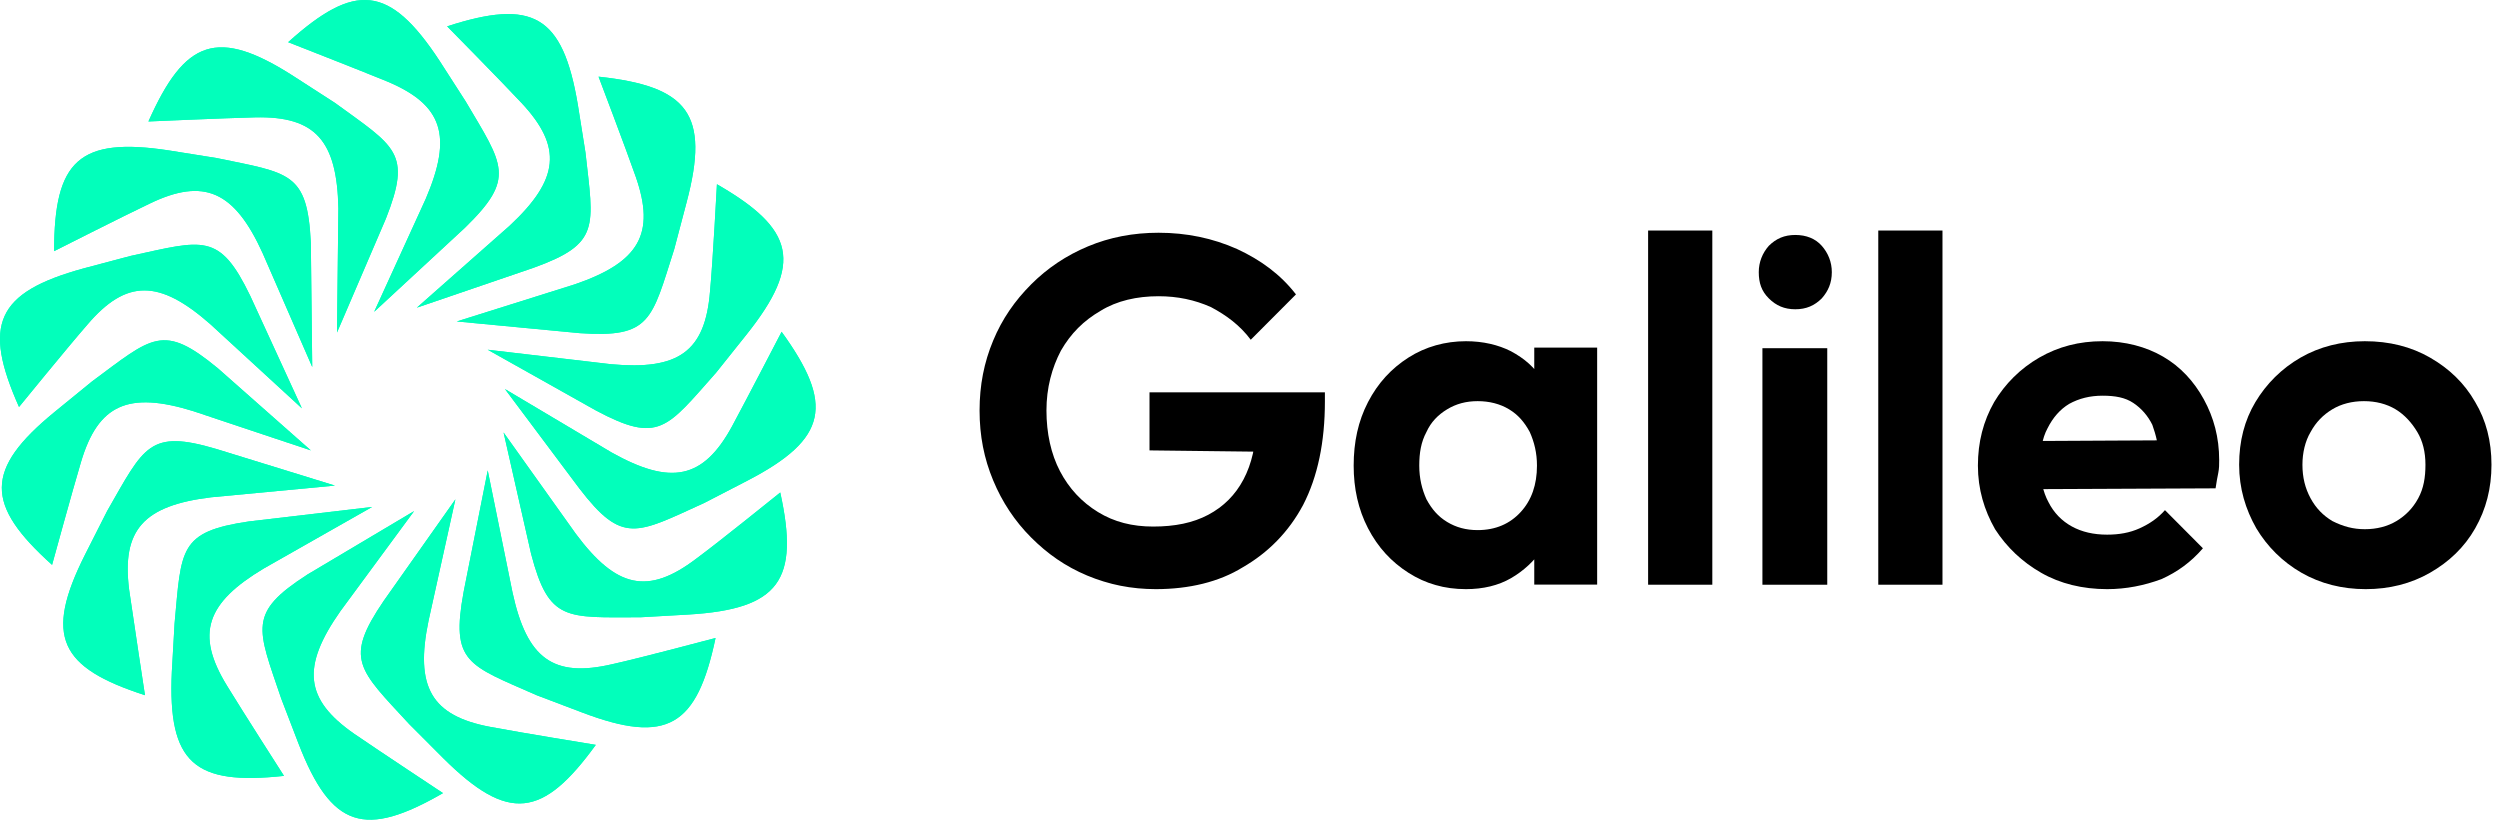
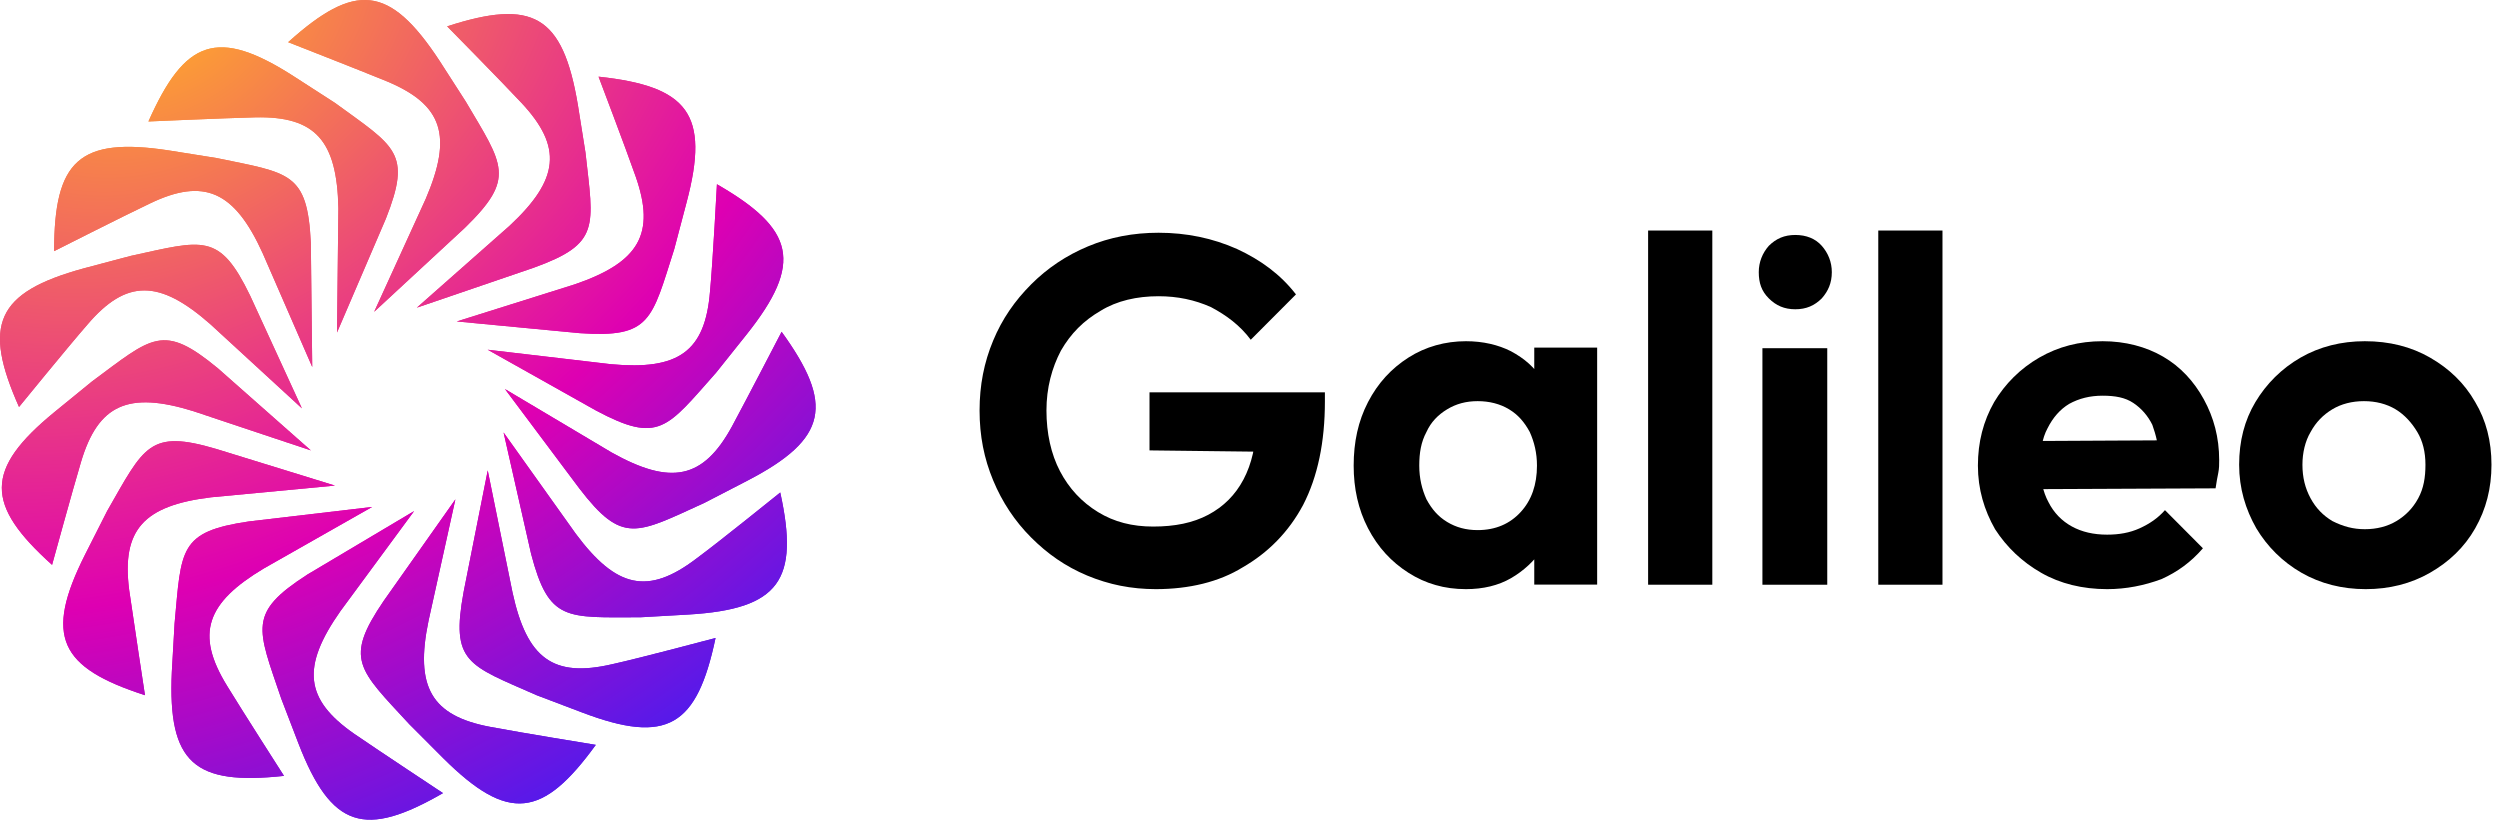
<svg xmlns="http://www.w3.org/2000/svg" fill="none" viewBox="0 0 122 40" height="40" width="122">
  <path fill="url(#paint0_radial_735_597)" d="M31.258 30.123L33.609 29.989C38.042 29.72 39.017 28.306 38.076 24.033C38.076 24.033 35.12 26.422 33.978 27.263C31.627 29.047 30.082 28.71 28.101 26.052L24.574 21.105L25.917 27.027C26.791 30.359 27.63 30.123 31.258 30.123Z" />
  <path fill="url(#paint1_radial_735_597)" d="M26.186 33.926L28.403 34.767C32.568 36.349 34.012 35.44 34.919 31.133C34.919 31.133 31.258 32.109 29.881 32.412C26.992 33.085 25.716 32.142 25.011 28.912L23.801 22.956L22.626 28.878C21.988 32.344 22.827 32.445 26.186 33.926Z" />
  <path fill="url(#paint2_radial_735_597)" d="M19.972 35.339L21.652 37.022C24.809 40.151 26.488 39.916 29.075 36.349C29.075 36.349 25.346 35.743 23.936 35.474C21.047 34.935 20.241 33.522 20.913 30.292L22.223 24.369L18.73 29.316C16.782 32.176 17.487 32.647 19.972 35.339Z" />
  <path fill="url(#paint3_radial_735_597)" d="M13.725 34.094L14.565 36.281C16.177 40.454 17.823 40.892 21.618 38.704C21.618 38.704 18.461 36.618 17.285 35.81C14.867 34.128 14.699 32.546 16.614 29.82L20.208 24.941L15.002 28.037C12.079 29.921 12.55 30.628 13.725 34.094Z" />
  <path fill="url(#paint4_radial_735_597)" d="M8.519 30.426L8.385 32.782C8.183 37.257 9.493 38.334 13.859 37.863C13.859 37.863 11.81 34.666 11.072 33.455C9.527 30.931 10.064 29.417 12.885 27.734L18.159 24.739L12.146 25.446C8.72 25.951 8.855 26.792 8.519 30.426Z" />
  <path fill="url(#paint5_radial_735_597)" d="M5.227 24.941L4.153 27.061C2.137 31.066 2.91 32.58 7.075 33.926C7.075 33.926 6.504 30.191 6.302 28.777C5.933 25.85 7.007 24.672 10.299 24.268L16.345 23.696L10.568 21.913C7.276 20.937 7.041 21.778 5.227 24.941Z" />
  <path fill="url(#paint6_radial_735_597)" d="M4.489 18.615L2.675 20.095C-0.785 22.922 -0.717 24.638 2.541 27.566C2.541 27.566 3.548 23.898 3.951 22.552C4.791 19.725 6.269 19.086 9.426 20.062L15.169 21.98L10.635 17.975C7.948 15.755 7.444 16.427 4.489 18.615Z" />
  <path fill="url(#paint7_radial_735_597)" d="M6.369 12.49L4.085 13.096C-0.214 14.274 -0.852 15.855 0.928 19.86C0.928 19.86 3.313 16.932 4.253 15.855C6.168 13.601 7.78 13.634 10.266 15.822L14.733 19.927L12.214 14.442C10.702 11.313 9.93 11.716 6.369 12.49Z" />
  <path fill="url(#paint8_radial_735_597)" d="M10.568 7.712L8.25 7.342C3.85 6.669 2.641 7.847 2.641 12.255C2.641 12.255 6.034 10.539 7.31 9.933C9.963 8.654 11.441 9.327 12.818 12.356L15.237 17.908L15.169 11.851C15.002 8.385 14.128 8.452 10.568 7.712Z" />
  <path fill="url(#paint9_radial_735_597)" d="M16.345 5.02L14.363 3.741C10.601 1.318 9.023 1.924 7.243 5.928C7.243 5.928 11.038 5.76 12.449 5.727C15.404 5.659 16.446 6.871 16.513 10.168L16.446 16.226L18.83 10.673C20.107 7.443 19.3 7.174 16.345 5.02Z" />
  <path fill="url(#paint10_radial_735_597)" d="M22.727 4.953L21.45 2.967C18.998 -0.768 17.319 -0.869 14.061 2.059C14.061 2.059 17.588 3.438 18.898 3.977C21.618 5.121 22.088 6.635 20.779 9.697L18.259 15.216L22.693 11.111C25.178 8.688 24.574 8.082 22.727 4.953Z" />
  <path fill="url(#paint11_radial_735_597)" d="M28.571 7.443L28.201 5.121C27.462 0.713 25.985 -0.061 21.82 1.285C21.82 1.285 24.473 3.977 25.447 5.02C27.462 7.174 27.294 8.755 24.876 11.01L20.342 15.014L26.052 13.062C29.31 11.885 28.974 11.077 28.571 7.443Z" />
  <path fill="url(#paint12_radial_735_597)" d="M32.904 12.154L33.508 9.866C34.65 5.558 33.575 4.212 29.209 3.741C29.209 3.741 30.552 7.274 31.023 8.621C31.997 11.414 31.191 12.793 28.067 13.87L22.29 15.687L28.302 16.259C31.762 16.495 31.795 15.62 32.904 12.154Z" />
  <path fill="url(#paint13_radial_735_597)" d="M34.952 18.177L36.43 16.326C39.218 12.827 38.781 11.178 34.986 8.991C34.986 8.991 34.785 12.793 34.65 14.207C34.415 17.168 33.105 18.076 29.814 17.773L23.801 17.067L29.075 20.028C32.165 21.677 32.534 20.903 34.952 18.177Z" />
  <path fill="url(#paint14_radial_735_597)" d="M34.381 24.537L36.464 23.46C40.427 21.408 40.696 19.725 38.143 16.192C38.143 16.192 36.397 19.557 35.725 20.802C34.314 23.393 32.736 23.696 29.847 22.081L24.641 18.985L28.268 23.831C30.384 26.59 31.056 26.052 34.381 24.537Z" />
  <path fill="url(#paint15_radial_735_597)" d="M31.258 30.123L33.609 29.989C38.042 29.72 39.017 28.306 38.076 24.033C38.076 24.033 35.12 26.422 33.978 27.263C31.627 29.047 30.082 28.71 28.101 26.052L24.574 21.105L25.917 27.027C26.791 30.359 27.63 30.123 31.258 30.123Z" />
  <path fill="url(#paint16_radial_735_597)" d="M26.186 33.926L28.403 34.767C32.568 36.349 34.012 35.44 34.919 31.133C34.919 31.133 31.258 32.109 29.881 32.412C26.992 33.085 25.716 32.142 25.011 28.912L23.801 22.956L22.626 28.878C21.988 32.344 22.827 32.445 26.186 33.926Z" />
  <path fill="url(#paint17_radial_735_597)" d="M19.972 35.339L21.652 37.022C24.809 40.151 26.488 39.916 29.075 36.349C29.075 36.349 25.346 35.743 23.936 35.474C21.047 34.935 20.241 33.522 20.913 30.292L22.223 24.369L18.73 29.316C16.782 32.176 17.487 32.647 19.972 35.339Z" />
  <path fill="url(#paint18_radial_735_597)" d="M13.725 34.094L14.565 36.281C16.177 40.454 17.823 40.892 21.618 38.704C21.618 38.704 18.461 36.618 17.285 35.81C14.867 34.128 14.699 32.546 16.614 29.82L20.208 24.941L15.002 28.037C12.079 29.921 12.55 30.628 13.725 34.094Z" />
  <path fill="url(#paint19_radial_735_597)" d="M8.519 30.426L8.385 32.782C8.183 37.257 9.493 38.334 13.859 37.863C13.859 37.863 11.81 34.666 11.072 33.455C9.527 30.931 10.064 29.417 12.885 27.734L18.159 24.739L12.146 25.446C8.72 25.951 8.855 26.792 8.519 30.426Z" />
  <path fill="url(#paint20_radial_735_597)" d="M5.227 24.941L4.153 27.061C2.137 31.066 2.91 32.58 7.075 33.926C7.075 33.926 6.504 30.191 6.302 28.777C5.933 25.85 7.007 24.672 10.299 24.268L16.345 23.696L10.568 21.913C7.276 20.937 7.041 21.778 5.227 24.941Z" />
  <path fill="url(#paint21_radial_735_597)" d="M4.489 18.615L2.675 20.095C-0.785 22.922 -0.717 24.638 2.541 27.566C2.541 27.566 3.548 23.898 3.951 22.552C4.791 19.725 6.269 19.086 9.426 20.062L15.169 21.98L10.635 17.975C7.948 15.755 7.444 16.427 4.489 18.615Z" />
  <path fill="url(#paint22_radial_735_597)" d="M6.369 12.49L4.085 13.096C-0.214 14.274 -0.852 15.855 0.928 19.86C0.928 19.86 3.313 16.932 4.253 15.855C6.168 13.601 7.78 13.634 10.266 15.822L14.733 19.927L12.214 14.442C10.702 11.313 9.93 11.716 6.369 12.49Z" />
  <path fill="url(#paint23_radial_735_597)" d="M10.568 7.712L8.25 7.342C3.85 6.669 2.641 7.847 2.641 12.255C2.641 12.255 6.034 10.539 7.31 9.933C9.963 8.654 11.441 9.327 12.818 12.356L15.237 17.908L15.169 11.851C15.002 8.385 14.128 8.452 10.568 7.712Z" />
  <path fill="url(#paint24_radial_735_597)" d="M16.345 5.02L14.363 3.741C10.601 1.318 9.023 1.924 7.243 5.928C7.243 5.928 11.038 5.76 12.449 5.727C15.404 5.659 16.446 6.871 16.513 10.168L16.446 16.226L18.83 10.673C20.107 7.443 19.3 7.174 16.345 5.02Z" />
  <path fill="url(#paint25_radial_735_597)" d="M22.727 4.953L21.45 2.967C18.998 -0.768 17.319 -0.869 14.061 2.059C14.061 2.059 17.588 3.438 18.898 3.977C21.618 5.121 22.088 6.635 20.779 9.697L18.259 15.216L22.693 11.111C25.178 8.688 24.574 8.082 22.727 4.953Z" />
  <path fill="url(#paint26_radial_735_597)" d="M28.571 7.443L28.201 5.121C27.462 0.713 25.985 -0.061 21.82 1.285C21.82 1.285 24.473 3.977 25.447 5.02C27.462 7.174 27.294 8.755 24.876 11.01L20.342 15.014L26.052 13.062C29.31 11.885 28.974 11.077 28.571 7.443Z" />
  <path fill="url(#paint27_radial_735_597)" d="M32.904 12.154L33.508 9.866C34.65 5.558 33.575 4.212 29.209 3.741C29.209 3.741 30.552 7.274 31.023 8.621C31.997 11.414 31.191 12.793 28.067 13.87L22.29 15.687L28.302 16.259C31.762 16.495 31.795 15.62 32.904 12.154Z" />
  <path fill="url(#paint28_radial_735_597)" d="M34.952 18.177L36.43 16.326C39.218 12.827 38.781 11.178 34.986 8.991C34.986 8.991 34.785 12.793 34.65 14.207C34.415 17.168 33.105 18.076 29.814 17.773L23.801 17.067L29.075 20.028C32.165 21.677 32.534 20.903 34.952 18.177Z" />
  <path fill="url(#paint29_radial_735_597)" d="M34.381 24.537L36.464 23.46C40.427 21.408 40.696 19.725 38.143 16.192C38.143 16.192 36.397 19.557 35.725 20.802C34.314 23.393 32.736 23.696 29.847 22.081L24.641 18.985L28.268 23.831C30.384 26.59 31.056 26.052 34.381 24.537Z" />
  <path fill="#000000" d="M56.405 28.75C55.214 28.75 54.111 28.529 53.052 28.086C51.994 27.643 51.111 27.024 50.317 26.227C49.523 25.431 48.906 24.502 48.465 23.439C48.023 22.377 47.803 21.271 47.803 20.032C47.803 18.793 48.023 17.686 48.465 16.624C48.906 15.562 49.523 14.677 50.317 13.88C51.111 13.084 52.038 12.464 53.096 12.022C54.155 11.579 55.302 11.358 56.538 11.358C57.905 11.358 59.184 11.623 60.375 12.155C61.522 12.686 62.493 13.394 63.243 14.367L61.037 16.58C60.508 15.872 59.846 15.385 59.096 14.987C58.302 14.633 57.464 14.456 56.538 14.456C55.479 14.456 54.508 14.677 53.714 15.164C52.876 15.651 52.258 16.27 51.773 17.111C51.332 17.952 51.067 18.925 51.067 20.032C51.067 21.138 51.288 22.156 51.729 22.997C52.17 23.838 52.788 24.502 53.582 24.988C54.376 25.475 55.258 25.696 56.273 25.696C57.331 25.696 58.214 25.519 58.964 25.121C59.714 24.723 60.287 24.147 60.684 23.395C61.081 22.643 61.302 21.713 61.302 20.607L63.419 22.067L56.096 21.979V19.147H64.655V19.589C64.655 21.581 64.302 23.262 63.596 24.634C62.89 25.962 61.875 26.98 60.64 27.688C59.493 28.396 58.037 28.75 56.405 28.75Z" />
  <path fill="#000000" d="M71.54 28.75C70.487 28.75 69.566 28.484 68.733 27.952C67.9 27.421 67.243 26.712 66.76 25.781C66.278 24.85 66.059 23.831 66.059 22.723C66.059 21.571 66.278 20.551 66.76 19.621C67.243 18.69 67.9 17.981 68.733 17.449C69.566 16.917 70.531 16.651 71.54 16.651C72.373 16.651 73.118 16.829 73.732 17.139C74.39 17.493 74.916 17.937 75.267 18.557C75.661 19.177 75.88 19.842 75.88 20.596V24.762C75.837 25.515 75.617 26.224 75.267 26.8C74.872 27.376 74.346 27.864 73.732 28.218C73.118 28.573 72.373 28.75 71.54 28.75ZM72.11 25.869C72.987 25.869 73.688 25.559 74.214 24.983C74.74 24.407 75.004 23.654 75.004 22.723C75.004 22.102 74.872 21.571 74.653 21.083C74.39 20.596 74.083 20.241 73.644 19.975C73.206 19.709 72.68 19.576 72.11 19.576C71.54 19.576 71.057 19.709 70.619 19.975C70.18 20.241 69.829 20.596 69.61 21.083C69.347 21.571 69.26 22.102 69.26 22.723C69.26 23.343 69.391 23.875 69.61 24.363C69.873 24.85 70.18 25.205 70.619 25.471C71.057 25.736 71.54 25.869 72.11 25.869ZM74.872 28.529V25.426L75.354 22.59L74.872 19.798V16.962H77.941V28.529H74.872Z" />
  <path fill="#000000" d="M80.428 28.534V11.25H83.561V28.534H80.428Z" />
  <path fill="#000000" d="M87.611 15.092C87.076 15.092 86.675 14.915 86.318 14.561C85.962 14.207 85.828 13.809 85.828 13.279C85.828 12.792 86.006 12.35 86.318 11.996C86.675 11.643 87.076 11.466 87.611 11.466C88.145 11.466 88.591 11.643 88.903 11.996C89.215 12.35 89.393 12.792 89.393 13.279C89.393 13.809 89.215 14.207 88.903 14.561C88.546 14.915 88.145 15.092 87.611 15.092ZM86.006 28.534V16.993H89.17V28.534H86.006Z" />
  <path fill="#000000" d="M91.66 28.534V11.25H94.793V28.534H91.66Z" />
  <path fill="#000000" d="M102.828 28.75C101.637 28.75 100.535 28.484 99.609 27.952C98.682 27.421 97.933 26.712 97.359 25.825C96.83 24.895 96.522 23.875 96.522 22.723C96.522 21.571 96.786 20.551 97.315 19.621C97.844 18.734 98.594 17.981 99.52 17.449C100.446 16.917 101.461 16.651 102.607 16.651C103.71 16.651 104.724 16.917 105.562 17.405C106.4 17.892 107.061 18.601 107.547 19.488C108.032 20.374 108.296 21.349 108.296 22.457C108.296 22.679 108.296 22.856 108.252 23.077C108.208 23.299 108.164 23.521 108.12 23.831L98.418 23.875V21.526L106.665 21.482L105.386 22.457C105.342 21.748 105.209 21.216 105.033 20.729C104.812 20.285 104.504 19.931 104.107 19.665C103.71 19.399 103.225 19.31 102.607 19.31C101.99 19.31 101.461 19.443 100.976 19.709C100.535 19.975 100.182 20.374 99.917 20.906C99.653 21.393 99.564 22.014 99.564 22.679C99.564 23.388 99.697 24.008 99.961 24.496C100.226 25.027 100.623 25.426 101.108 25.692C101.593 25.958 102.166 26.091 102.828 26.091C103.401 26.091 103.93 26.002 104.415 25.781C104.901 25.559 105.297 25.293 105.65 24.895L107.502 26.756C106.929 27.421 106.268 27.908 105.474 28.263C104.636 28.573 103.754 28.75 102.828 28.75Z" />
  <path fill="#000000" d="M115.449 28.75C114.301 28.75 113.242 28.484 112.315 27.952C111.388 27.421 110.638 26.667 110.108 25.781C109.579 24.85 109.27 23.831 109.27 22.679C109.27 21.526 109.534 20.507 110.064 19.621C110.594 18.734 111.344 17.981 112.271 17.449C113.198 16.917 114.257 16.651 115.405 16.651C116.597 16.651 117.656 16.917 118.583 17.449C119.51 17.981 120.26 18.69 120.79 19.621C121.32 20.507 121.584 21.526 121.584 22.679C121.584 23.831 121.32 24.85 120.79 25.781C120.26 26.712 119.51 27.421 118.583 27.952C117.656 28.484 116.597 28.75 115.449 28.75ZM115.405 25.825C115.979 25.825 116.508 25.692 116.95 25.426C117.391 25.16 117.744 24.806 118.009 24.318C118.274 23.831 118.362 23.299 118.362 22.679C118.362 22.058 118.23 21.526 117.965 21.083C117.7 20.64 117.347 20.241 116.906 19.975C116.464 19.709 115.935 19.576 115.361 19.576C114.787 19.576 114.257 19.709 113.816 19.975C113.375 20.241 113.021 20.596 112.757 21.083C112.492 21.526 112.359 22.102 112.359 22.679C112.359 23.299 112.492 23.831 112.757 24.318C113.021 24.806 113.375 25.16 113.816 25.426C114.346 25.692 114.831 25.825 115.405 25.825Z" />
  <defs>
    <radialGradient gradientTransform="translate(7.76624 1.36763e-06) rotate(56.6947) scale(47.8608 63.3684)" gradientUnits="userSpaceOnUse" r="1" cy="0" cx="0" id="paint0_radial_735_597">
-       <stop stop-color="#02FFBB" />
-       <stop stop-color="#02FFBB" offset="0.564" />
-       <stop stop-color="#02FFBB" offset="1" />
+       <stop stop-color="#FFAF27" />
+       <stop stop-color="#DE00B2" offset="0.564" />
+       <stop stop-color="#2F21FA" offset="1" />
    </radialGradient>
    <radialGradient gradientTransform="translate(7.76624 1.36763e-06) rotate(56.6947) scale(47.8608 63.3684)" gradientUnits="userSpaceOnUse" r="1" cy="0" cx="0" id="paint1_radial_735_597">
-       <stop stop-color="#02FFBB" />
-       <stop stop-color="#02FFBB" offset="0.564" />
-       <stop stop-color="#02FFBB" offset="1" />
+       <stop stop-color="#FFAF27" />
+       <stop stop-color="#DE00B2" offset="0.564" />
+       <stop stop-color="#2F21FA" offset="1" />
    </radialGradient>
    <radialGradient gradientTransform="translate(7.76624 1.36763e-06) rotate(56.6947) scale(47.8608 63.3684)" gradientUnits="userSpaceOnUse" r="1" cy="0" cx="0" id="paint2_radial_735_597">
-       <stop stop-color="#02FFBB" />
-       <stop stop-color="#02FFBB" offset="0.564" />
-       <stop stop-color="#02FFBB" offset="1" />
+       <stop stop-color="#FFAF27" />
+       <stop stop-color="#DE00B2" offset="0.564" />
+       <stop stop-color="#2F21FA" offset="1" />
    </radialGradient>
    <radialGradient gradientTransform="translate(7.76624 1.36763e-06) rotate(56.6947) scale(47.8608 63.3684)" gradientUnits="userSpaceOnUse" r="1" cy="0" cx="0" id="paint3_radial_735_597">
-       <stop stop-color="#02FFBB" />
-       <stop stop-color="#02FFBB" offset="0.564" />
-       <stop stop-color="#02FFBB" offset="1" />
+       <stop stop-color="#FFAF27" />
+       <stop stop-color="#DE00B2" offset="0.564" />
+       <stop stop-color="#2F21FA" offset="1" />
    </radialGradient>
    <radialGradient gradientTransform="translate(7.76624 1.36763e-06) rotate(56.6947) scale(47.8608 63.3684)" gradientUnits="userSpaceOnUse" r="1" cy="0" cx="0" id="paint4_radial_735_597">
-       <stop stop-color="#02FFBB" />
-       <stop stop-color="#02FFBB" offset="0.564" />
-       <stop stop-color="#02FFBB" offset="1" />
+       <stop stop-color="#FFAF27" />
+       <stop stop-color="#DE00B2" offset="0.564" />
+       <stop stop-color="#2F21FA" offset="1" />
    </radialGradient>
    <radialGradient gradientTransform="translate(7.76624 1.36763e-06) rotate(56.6947) scale(47.8608 63.3684)" gradientUnits="userSpaceOnUse" r="1" cy="0" cx="0" id="paint5_radial_735_597">
-       <stop stop-color="#02FFBB" />
-       <stop stop-color="#02FFBB" offset="0.564" />
-       <stop stop-color="#02FFBB" offset="1" />
+       <stop stop-color="#FFAF27" />
+       <stop stop-color="#DE00B2" offset="0.564" />
+       <stop stop-color="#2F21FA" offset="1" />
    </radialGradient>
    <radialGradient gradientTransform="translate(7.76624 1.36763e-06) rotate(56.6947) scale(47.8608 63.3684)" gradientUnits="userSpaceOnUse" r="1" cy="0" cx="0" id="paint6_radial_735_597">
-       <stop stop-color="#02FFBB" />
-       <stop stop-color="#02FFBB" offset="0.564" />
-       <stop stop-color="#02FFBB" offset="1" />
+       <stop stop-color="#FFAF27" />
+       <stop stop-color="#DE00B2" offset="0.564" />
+       <stop stop-color="#2F21FA" offset="1" />
    </radialGradient>
    <radialGradient gradientTransform="translate(7.76624 1.36763e-06) rotate(56.6947) scale(47.8608 63.3684)" gradientUnits="userSpaceOnUse" r="1" cy="0" cx="0" id="paint7_radial_735_597">
-       <stop stop-color="#02FFBB" />
-       <stop stop-color="#02FFBB" offset="0.564" />
-       <stop stop-color="#02FFBB" offset="1" />
+       <stop stop-color="#FFAF27" />
+       <stop stop-color="#DE00B2" offset="0.564" />
+       <stop stop-color="#2F21FA" offset="1" />
    </radialGradient>
    <radialGradient gradientTransform="translate(7.76624 1.36763e-06) rotate(56.6947) scale(47.8608 63.3684)" gradientUnits="userSpaceOnUse" r="1" cy="0" cx="0" id="paint8_radial_735_597">
-       <stop stop-color="#02FFBB" />
-       <stop stop-color="#02FFBB" offset="0.564" />
-       <stop stop-color="#02FFBB" offset="1" />
+       <stop stop-color="#FFAF27" />
+       <stop stop-color="#DE00B2" offset="0.564" />
+       <stop stop-color="#2F21FA" offset="1" />
    </radialGradient>
    <radialGradient gradientTransform="translate(7.76624 1.36763e-06) rotate(56.6947) scale(47.8608 63.3684)" gradientUnits="userSpaceOnUse" r="1" cy="0" cx="0" id="paint9_radial_735_597">
-       <stop stop-color="#02FFBB" />
-       <stop stop-color="#02FFBB" offset="0.564" />
-       <stop stop-color="#02FFBB" offset="1" />
+       <stop stop-color="#FFAF27" />
+       <stop stop-color="#DE00B2" offset="0.564" />
+       <stop stop-color="#2F21FA" offset="1" />
    </radialGradient>
    <radialGradient gradientTransform="translate(7.76624 1.36763e-06) rotate(56.6947) scale(47.8608 63.3684)" gradientUnits="userSpaceOnUse" r="1" cy="0" cx="0" id="paint10_radial_735_597">
-       <stop stop-color="#02FFBB" />
-       <stop stop-color="#02FFBB" offset="0.564" />
-       <stop stop-color="#02FFBB" offset="1" />
+       <stop stop-color="#FFAF27" />
+       <stop stop-color="#DE00B2" offset="0.564" />
+       <stop stop-color="#2F21FA" offset="1" />
    </radialGradient>
    <radialGradient gradientTransform="translate(7.76624 1.36763e-06) rotate(56.6947) scale(47.8608 63.3684)" gradientUnits="userSpaceOnUse" r="1" cy="0" cx="0" id="paint11_radial_735_597">
-       <stop stop-color="#02FFBB" />
-       <stop stop-color="#02FFBB" offset="0.564" />
-       <stop stop-color="#02FFBB" offset="1" />
+       <stop stop-color="#FFAF27" />
+       <stop stop-color="#DE00B2" offset="0.564" />
+       <stop stop-color="#2F21FA" offset="1" />
    </radialGradient>
    <radialGradient gradientTransform="translate(7.76624 1.36763e-06) rotate(56.6947) scale(47.8608 63.3684)" gradientUnits="userSpaceOnUse" r="1" cy="0" cx="0" id="paint12_radial_735_597">
-       <stop stop-color="#02FFBB" />
-       <stop stop-color="#02FFBB" offset="0.564" />
-       <stop stop-color="#02FFBB" offset="1" />
+       <stop stop-color="#FFAF27" />
+       <stop stop-color="#DE00B2" offset="0.564" />
+       <stop stop-color="#2F21FA" offset="1" />
    </radialGradient>
    <radialGradient gradientTransform="translate(7.76624 1.36763e-06) rotate(56.6947) scale(47.8608 63.3684)" gradientUnits="userSpaceOnUse" r="1" cy="0" cx="0" id="paint13_radial_735_597">
-       <stop stop-color="#02FFBB" />
-       <stop stop-color="#02FFBB" offset="0.564" />
-       <stop stop-color="#02FFBB" offset="1" />
+       <stop stop-color="#FFAF27" />
+       <stop stop-color="#DE00B2" offset="0.564" />
+       <stop stop-color="#2F21FA" offset="1" />
    </radialGradient>
    <radialGradient gradientTransform="translate(7.76624 1.36763e-06) rotate(56.6947) scale(47.8608 63.3684)" gradientUnits="userSpaceOnUse" r="1" cy="0" cx="0" id="paint14_radial_735_597">
-       <stop stop-color="#02FFBB" />
-       <stop stop-color="#02FFBB" offset="0.564" />
-       <stop stop-color="#02FFBB" offset="1" />
+       <stop stop-color="#FFAF27" />
+       <stop stop-color="#DE00B2" offset="0.564" />
+       <stop stop-color="#2F21FA" offset="1" />
    </radialGradient>
    <radialGradient gradientTransform="translate(7.76624 1.36763e-06) rotate(56.6947) scale(47.8608 63.3684)" gradientUnits="userSpaceOnUse" r="1" cy="0" cx="0" id="paint15_radial_735_597">
-       <stop stop-color="#02FFBB" />
-       <stop stop-color="#02FFBB" offset="0.564" />
-       <stop stop-color="#02FFBB" offset="1" />
+       <stop stop-color="#FFAF27" />
+       <stop stop-color="#DE00B2" offset="0.564" />
+       <stop stop-color="#2F21FA" offset="1" />
    </radialGradient>
    <radialGradient gradientTransform="translate(7.76624 1.36763e-06) rotate(56.6947) scale(47.8608 63.3684)" gradientUnits="userSpaceOnUse" r="1" cy="0" cx="0" id="paint16_radial_735_597">
-       <stop stop-color="#02FFBB" />
-       <stop stop-color="#02FFBB" offset="0.564" />
-       <stop stop-color="#02FFBB" offset="1" />
+       <stop stop-color="#FFAF27" />
+       <stop stop-color="#DE00B2" offset="0.564" />
+       <stop stop-color="#2F21FA" offset="1" />
    </radialGradient>
    <radialGradient gradientTransform="translate(7.76624 1.36763e-06) rotate(56.6947) scale(47.8608 63.3684)" gradientUnits="userSpaceOnUse" r="1" cy="0" cx="0" id="paint17_radial_735_597">
-       <stop stop-color="#02FFBB" />
-       <stop stop-color="#02FFBB" offset="0.564" />
-       <stop stop-color="#02FFBB" offset="1" />
+       <stop stop-color="#FFAF27" />
+       <stop stop-color="#DE00B2" offset="0.564" />
+       <stop stop-color="#2F21FA" offset="1" />
    </radialGradient>
    <radialGradient gradientTransform="translate(7.76624 1.36763e-06) rotate(56.6947) scale(47.8608 63.3684)" gradientUnits="userSpaceOnUse" r="1" cy="0" cx="0" id="paint18_radial_735_597">
-       <stop stop-color="#02FFBB" />
-       <stop stop-color="#02FFBB" offset="0.564" />
-       <stop stop-color="#02FFBB" offset="1" />
+       <stop stop-color="#FFAF27" />
+       <stop stop-color="#DE00B2" offset="0.564" />
+       <stop stop-color="#2F21FA" offset="1" />
    </radialGradient>
    <radialGradient gradientTransform="translate(7.76624 1.36763e-06) rotate(56.6947) scale(47.8608 63.3684)" gradientUnits="userSpaceOnUse" r="1" cy="0" cx="0" id="paint19_radial_735_597">
-       <stop stop-color="#02FFBB" />
-       <stop stop-color="#02FFBB" offset="0.564" />
-       <stop stop-color="#02FFBB" offset="1" />
+       <stop stop-color="#FFAF27" />
+       <stop stop-color="#DE00B2" offset="0.564" />
+       <stop stop-color="#2F21FA" offset="1" />
    </radialGradient>
    <radialGradient gradientTransform="translate(7.76624 1.36763e-06) rotate(56.6947) scale(47.8608 63.3684)" gradientUnits="userSpaceOnUse" r="1" cy="0" cx="0" id="paint20_radial_735_597">
-       <stop stop-color="#02FFBB" />
-       <stop stop-color="#02FFBB" offset="0.564" />
-       <stop stop-color="#02FFBB" offset="1" />
+       <stop stop-color="#FFAF27" />
+       <stop stop-color="#DE00B2" offset="0.564" />
+       <stop stop-color="#2F21FA" offset="1" />
    </radialGradient>
    <radialGradient gradientTransform="translate(7.76624 1.36763e-06) rotate(56.6947) scale(47.8608 63.3684)" gradientUnits="userSpaceOnUse" r="1" cy="0" cx="0" id="paint21_radial_735_597">
-       <stop stop-color="#02FFBB" />
-       <stop stop-color="#02FFBB" offset="0.564" />
-       <stop stop-color="#02FFBB" offset="1" />
+       <stop stop-color="#FFAF27" />
+       <stop stop-color="#DE00B2" offset="0.564" />
+       <stop stop-color="#2F21FA" offset="1" />
    </radialGradient>
    <radialGradient gradientTransform="translate(7.76624 1.36763e-06) rotate(56.6947) scale(47.8608 63.3684)" gradientUnits="userSpaceOnUse" r="1" cy="0" cx="0" id="paint22_radial_735_597">
-       <stop stop-color="#02FFBB" />
-       <stop stop-color="#02FFBB" offset="0.564" />
-       <stop stop-color="#02FFBB" offset="1" />
+       <stop stop-color="#FFAF27" />
+       <stop stop-color="#DE00B2" offset="0.564" />
+       <stop stop-color="#2F21FA" offset="1" />
    </radialGradient>
    <radialGradient gradientTransform="translate(7.76624 1.36763e-06) rotate(56.6947) scale(47.8608 63.3684)" gradientUnits="userSpaceOnUse" r="1" cy="0" cx="0" id="paint23_radial_735_597">
-       <stop stop-color="#02FFBB" />
-       <stop stop-color="#02FFBB" offset="0.564" />
-       <stop stop-color="#02FFBB" offset="1" />
+       <stop stop-color="#FFAF27" />
+       <stop stop-color="#DE00B2" offset="0.564" />
+       <stop stop-color="#2F21FA" offset="1" />
    </radialGradient>
    <radialGradient gradientTransform="translate(7.76624 1.36763e-06) rotate(56.6947) scale(47.8608 63.3684)" gradientUnits="userSpaceOnUse" r="1" cy="0" cx="0" id="paint24_radial_735_597">
-       <stop stop-color="#02FFBB" />
-       <stop stop-color="#02FFBB" offset="0.564" />
-       <stop stop-color="#02FFBB" offset="1" />
+       <stop stop-color="#FFAF27" />
+       <stop stop-color="#DE00B2" offset="0.564" />
+       <stop stop-color="#2F21FA" offset="1" />
    </radialGradient>
    <radialGradient gradientTransform="translate(7.76624 1.36763e-06) rotate(56.6947) scale(47.8608 63.3684)" gradientUnits="userSpaceOnUse" r="1" cy="0" cx="0" id="paint25_radial_735_597">
-       <stop stop-color="#02FFBB" />
-       <stop stop-color="#02FFBB" offset="0.564" />
-       <stop stop-color="#02FFBB" offset="1" />
+       <stop stop-color="#FFAF27" />
+       <stop stop-color="#DE00B2" offset="0.564" />
+       <stop stop-color="#2F21FA" offset="1" />
    </radialGradient>
    <radialGradient gradientTransform="translate(7.76624 1.36763e-06) rotate(56.6947) scale(47.8608 63.3684)" gradientUnits="userSpaceOnUse" r="1" cy="0" cx="0" id="paint26_radial_735_597">
-       <stop stop-color="#02FFBB" />
-       <stop stop-color="#02FFBB" offset="0.564" />
-       <stop stop-color="#02FFBB" offset="1" />
+       <stop stop-color="#FFAF27" />
+       <stop stop-color="#DE00B2" offset="0.564" />
+       <stop stop-color="#2F21FA" offset="1" />
    </radialGradient>
    <radialGradient gradientTransform="translate(7.76624 1.36763e-06) rotate(56.6947) scale(47.8608 63.3684)" gradientUnits="userSpaceOnUse" r="1" cy="0" cx="0" id="paint27_radial_735_597">
-       <stop stop-color="#02FFBB" />
-       <stop stop-color="#02FFBB" offset="0.564" />
-       <stop stop-color="#02FFBB" offset="1" />
+       <stop stop-color="#FFAF27" />
+       <stop stop-color="#DE00B2" offset="0.564" />
+       <stop stop-color="#2F21FA" offset="1" />
    </radialGradient>
    <radialGradient gradientTransform="translate(7.76624 1.36763e-06) rotate(56.6947) scale(47.8608 63.3684)" gradientUnits="userSpaceOnUse" r="1" cy="0" cx="0" id="paint28_radial_735_597">
-       <stop stop-color="#02FFBB" />
-       <stop stop-color="#02FFBB" offset="0.564" />
-       <stop stop-color="#02FFBB" offset="1" />
+       <stop stop-color="#FFAF27" />
+       <stop stop-color="#DE00B2" offset="0.564" />
+       <stop stop-color="#2F21FA" offset="1" />
    </radialGradient>
    <radialGradient gradientTransform="translate(7.76624 1.36763e-06) rotate(56.6947) scale(47.8608 63.3684)" gradientUnits="userSpaceOnUse" r="1" cy="0" cx="0" id="paint29_radial_735_597">
-       <stop stop-color="#02FFBB" />
-       <stop stop-color="#02FFBB" offset="0.564" />
-       <stop stop-color="#02FFBB" offset="1" />
+       <stop stop-color="#FFAF27" />
+       <stop stop-color="#DE00B2" offset="0.564" />
+       <stop stop-color="#2F21FA" offset="1" />
    </radialGradient>
  </defs>
</svg>
